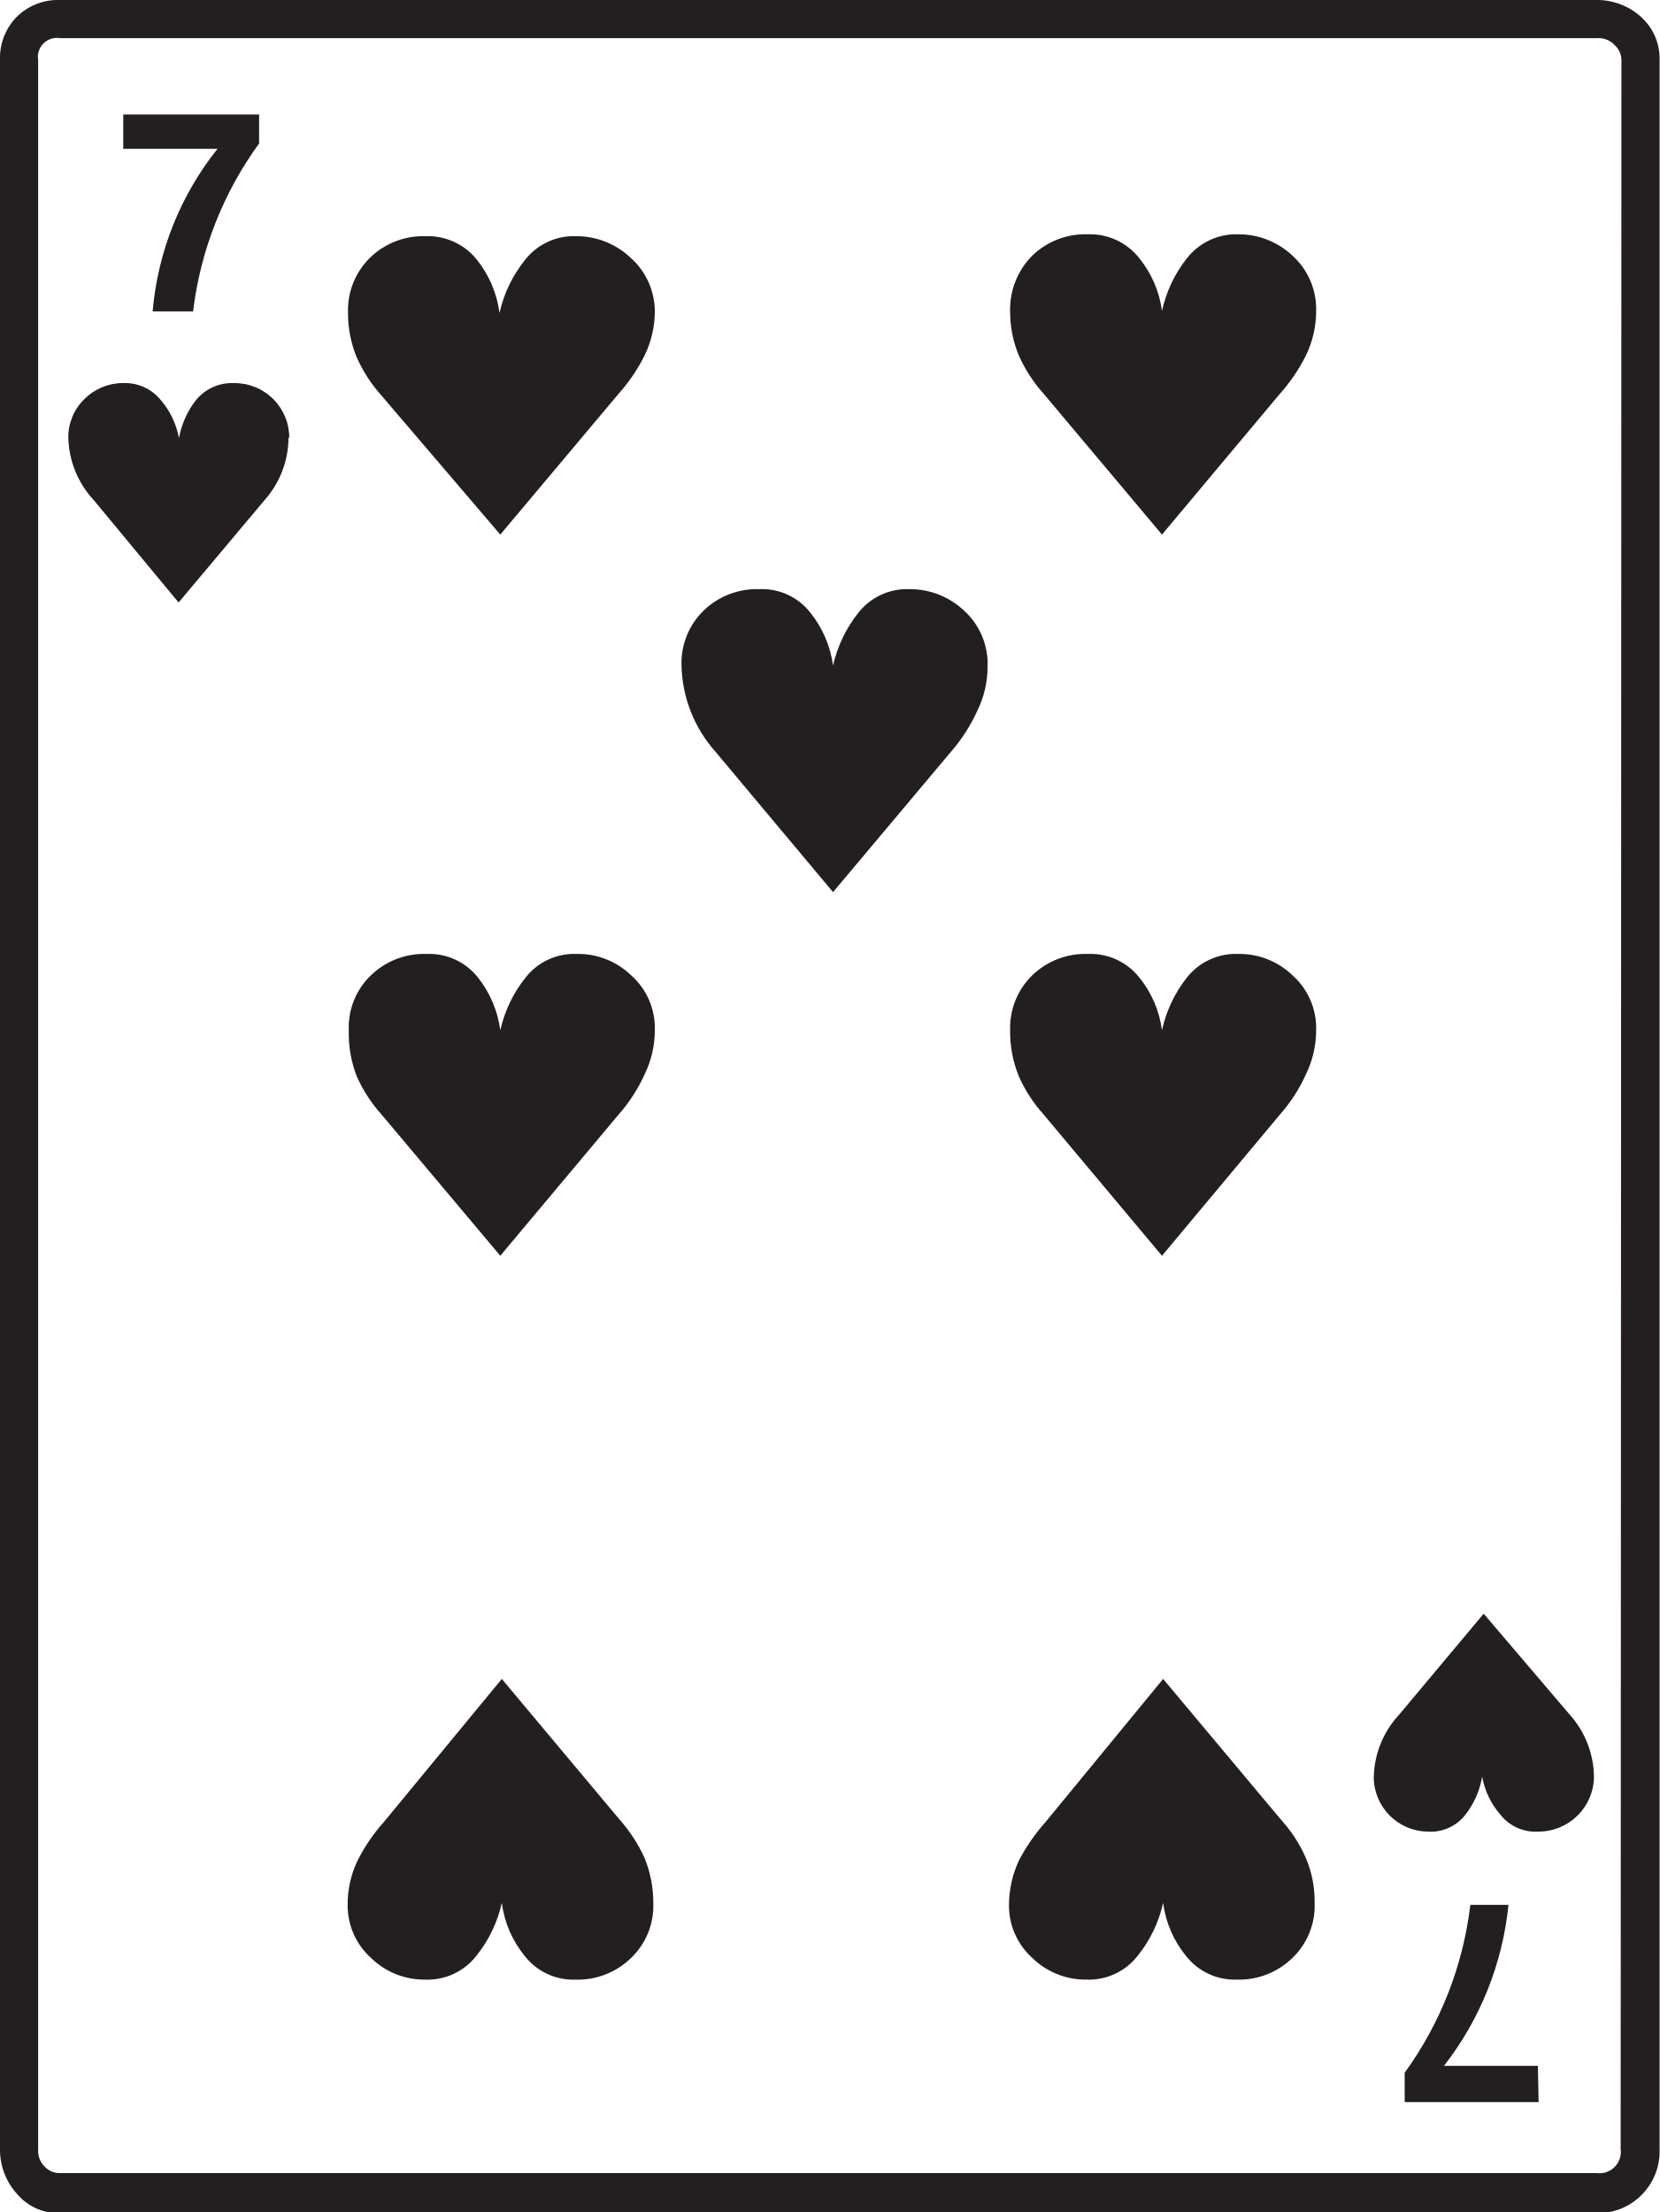
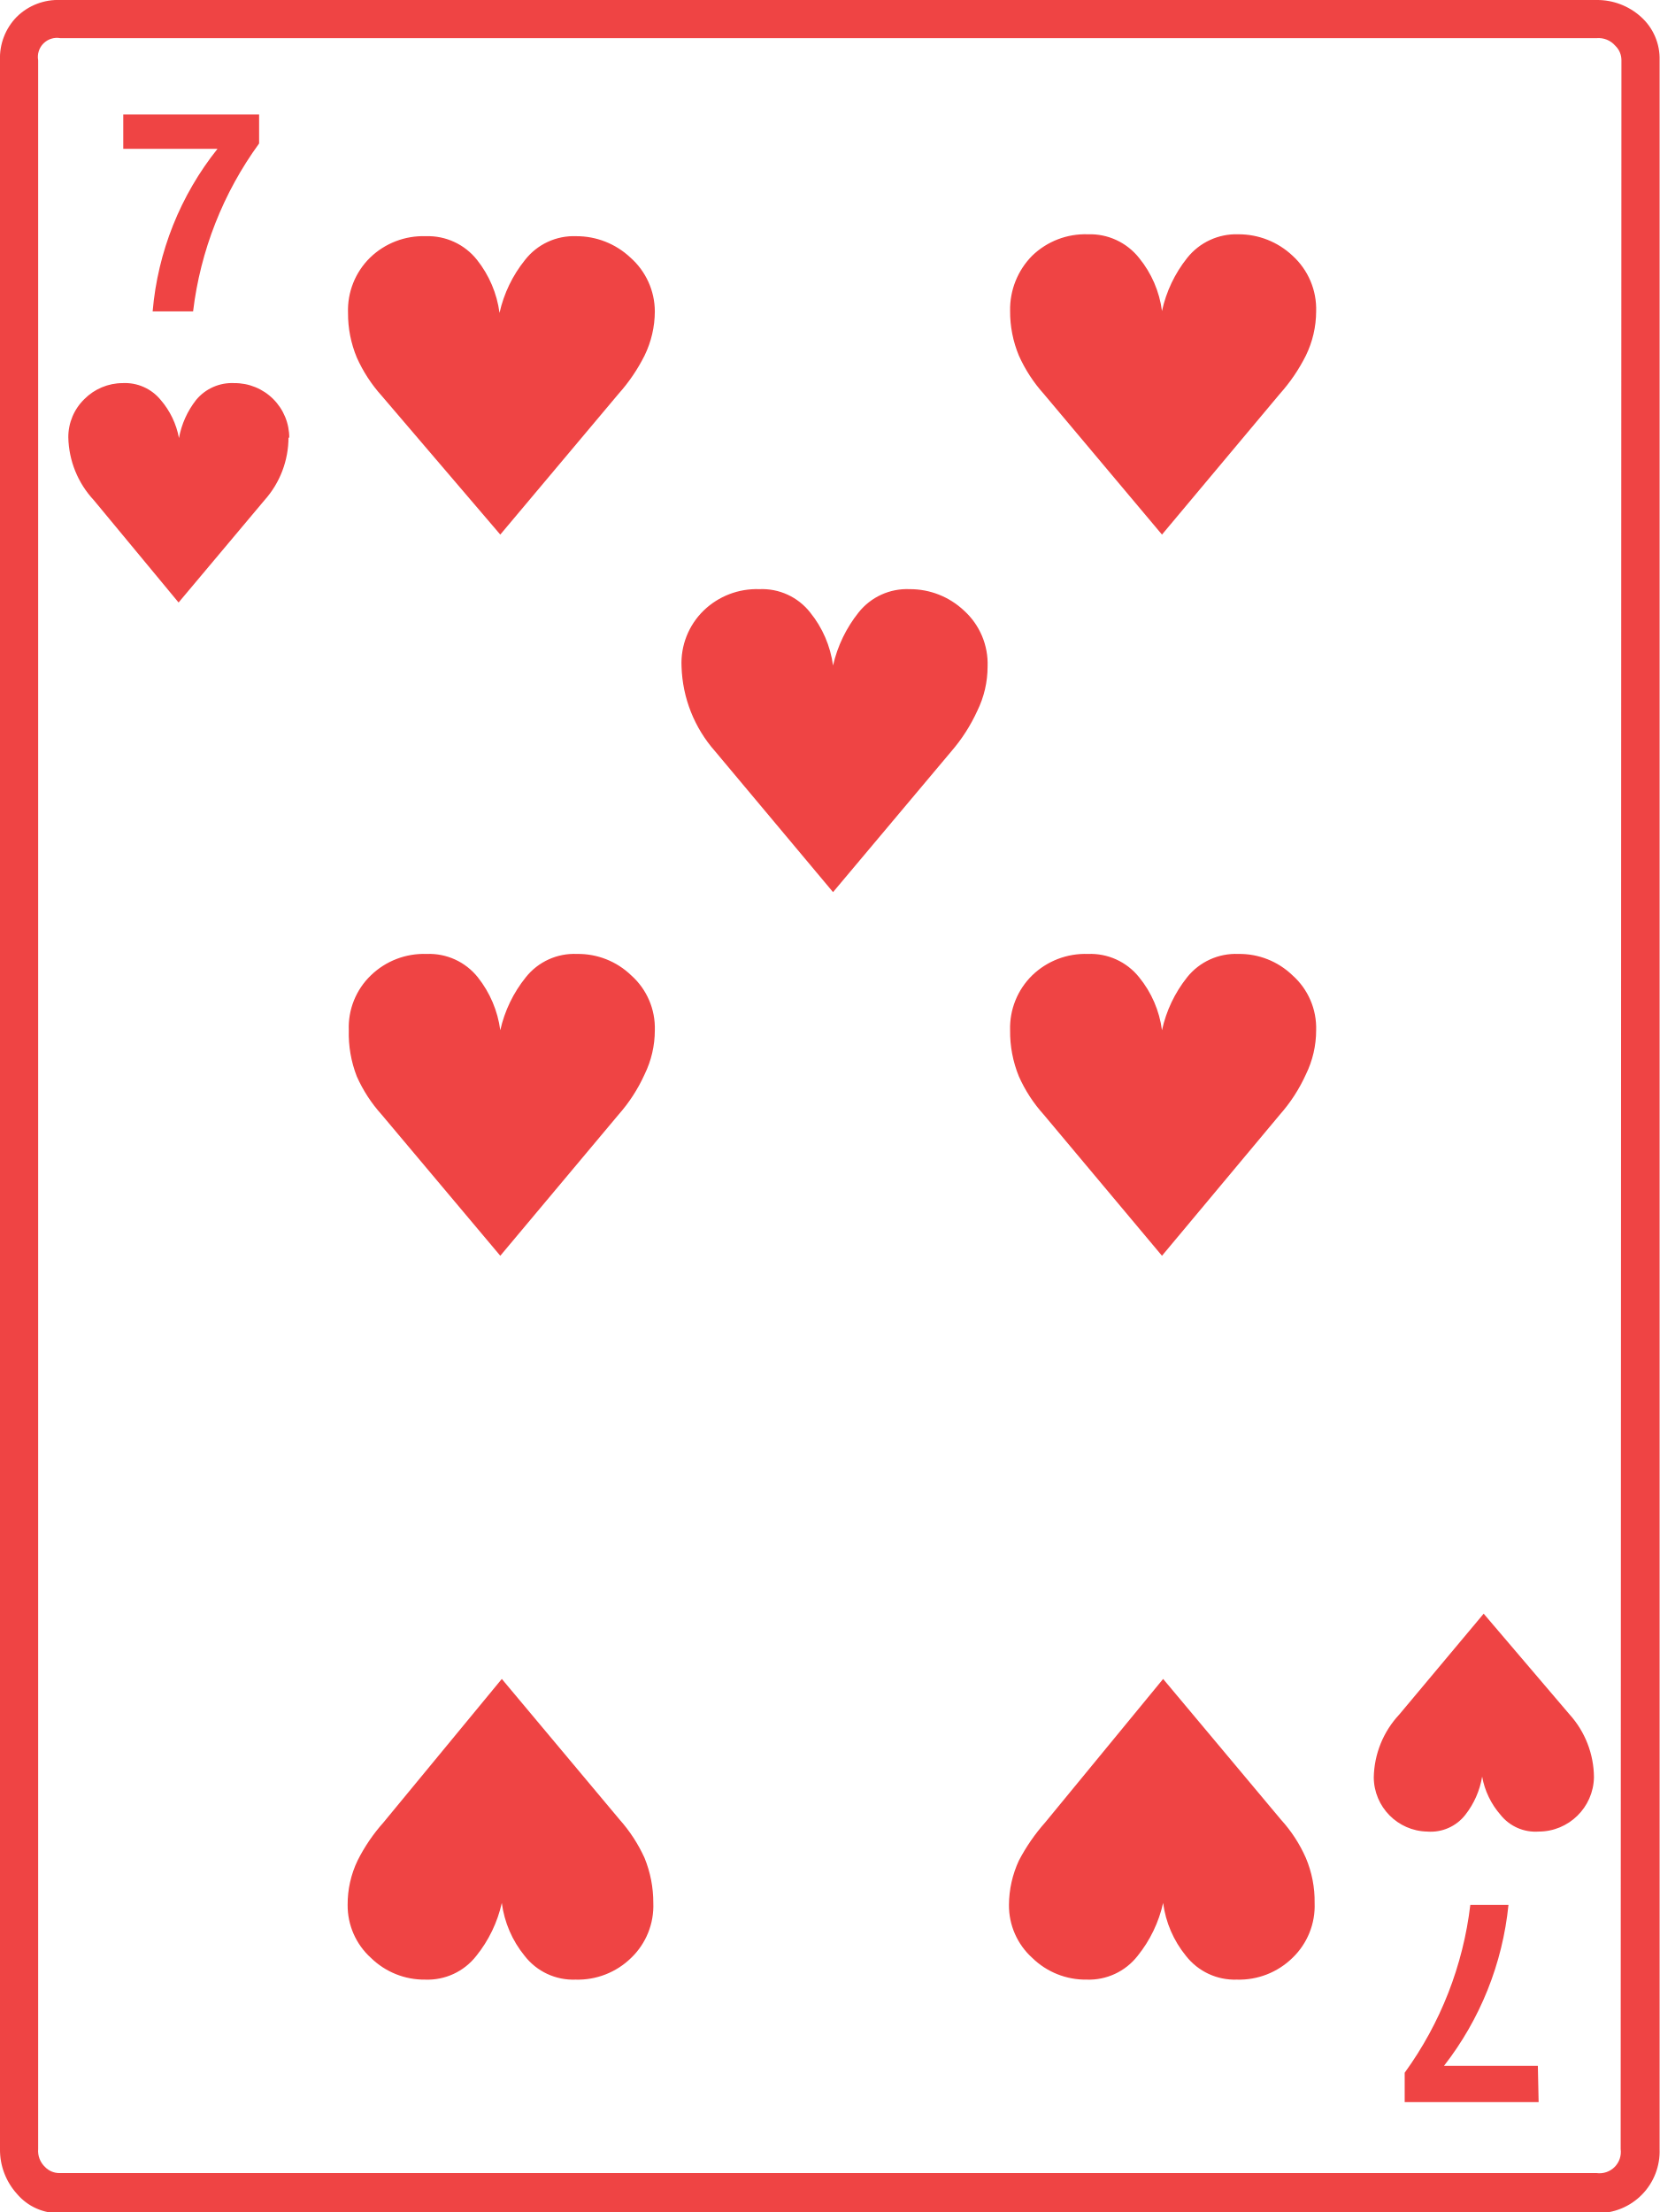
<svg xmlns="http://www.w3.org/2000/svg" viewBox="0 0 43.49 57.97">
  <g id="Layer_2" data-name="Layer 2">
    <g id="Layer_1-2" data-name="Layer 1">
-       <path d="M43.49,56.32A1.62,1.62,0,0,1,41.84,58H1.58a1.43,1.43,0,0,1-1.14-.51A1.72,1.72,0,0,1,0,56.32V1.58A1.54,1.54,0,0,1,.44.44,1.54,1.54,0,0,1,1.58,0H41.84A1.71,1.71,0,0,1,43,.44a1.47,1.47,0,0,1,.49,1.14Zm-1-54.74a.52.52,0,0,0-.16-.38A.58.58,0,0,0,41.84,1H1.58A.5.5,0,0,0,1,1.58V56.32a.58.58,0,0,0,.18.47.52.52,0,0,0,.38.16H41.84a.56.56,0,0,0,.63-.63ZM7.56,11.46a2.47,2.47,0,0,1-.63,1.65L4.68,15.79,2.46,13.11a2.49,2.49,0,0,1-.67-1.65,1.39,1.39,0,0,1,.42-1,1.42,1.42,0,0,1,1-.42,1.21,1.21,0,0,1,1,.44,2.12,2.12,0,0,1,.48,1,2.28,2.28,0,0,1,.45-1,1.22,1.22,0,0,1,1-.44,1.43,1.43,0,0,1,1.44,1.44Zm-.77-7.7a9.38,9.38,0,0,0-1.73,4.4H4A7.91,7.91,0,0,1,5.7,3.9H3.23V3H6.79ZM9.11,49.92a2.65,2.65,0,0,1,.26-1.16,4.59,4.59,0,0,1,.68-1L13.15,44l3.09,3.69a4,4,0,0,1,.65,1,3.1,3.1,0,0,1,.23,1.18,1.89,1.89,0,0,1-.58,1.44,2,2,0,0,1-1.46.57,1.61,1.61,0,0,1-1.33-.62,2.76,2.76,0,0,1-.6-1.39,3.39,3.39,0,0,1-.67,1.39,1.62,1.62,0,0,1-1.34.62,2,2,0,0,1-1.42-.57A1.85,1.85,0,0,1,9.11,49.92ZM17.16,8.16a2.66,2.66,0,0,1-.27,1.16,4.59,4.59,0,0,1-.68,1l-3.1,3.69L10,10.37a3.84,3.84,0,0,1-.65-1,3,3,0,0,1-.23-1.17,1.93,1.93,0,0,1,.58-1.45,2,2,0,0,1,1.46-.56,1.64,1.64,0,0,1,1.34.62,2.83,2.83,0,0,1,.59,1.39,3.39,3.39,0,0,1,.67-1.39,1.62,1.62,0,0,1,1.34-.62,2.06,2.06,0,0,1,1.42.56A1.89,1.89,0,0,1,17.16,8.16Zm0,18.84a2.63,2.63,0,0,1-.27,1.16,4.2,4.2,0,0,1-.68,1.05l-3.1,3.7L10,29.21a3.79,3.79,0,0,1-.65-1A3.1,3.1,0,0,1,9.14,27a1.89,1.89,0,0,1,.58-1.44A2,2,0,0,1,11.18,25a1.63,1.63,0,0,1,1.34.61A2.83,2.83,0,0,1,13.11,27a3.39,3.39,0,0,1,.67-1.39A1.62,1.62,0,0,1,15.12,25a2,2,0,0,1,1.42.56A1.85,1.85,0,0,1,17.16,27Zm8.72-9.53a2.63,2.63,0,0,1-.27,1.16,4.44,4.44,0,0,1-.68,1.06l-3.1,3.69-3.09-3.69a3.51,3.51,0,0,1-.88-2.22A1.92,1.92,0,0,1,18.44,16a2,2,0,0,1,1.46-.56,1.6,1.6,0,0,1,1.33.61,2.8,2.8,0,0,1,.6,1.39,3.46,3.46,0,0,1,.67-1.39,1.62,1.62,0,0,1,1.34-.61,2.06,2.06,0,0,1,1.42.56A1.88,1.88,0,0,1,25.88,17.47Zm.56,32.45a2.8,2.8,0,0,1,.26-1.16,5,5,0,0,1,.69-1L30.48,44l3.09,3.69a3.7,3.7,0,0,1,.65,1,2.92,2.92,0,0,1,.23,1.18,1.89,1.89,0,0,1-.58,1.44,2,2,0,0,1-1.46.57,1.62,1.62,0,0,1-1.33-.62,2.76,2.76,0,0,1-.6-1.39,3.39,3.39,0,0,1-.67,1.39,1.62,1.62,0,0,1-1.33.62,2,2,0,0,1-1.43-.57A1.85,1.85,0,0,1,26.44,49.92ZM34.49,8.16a2.66,2.66,0,0,1-.27,1.16,4.59,4.59,0,0,1-.68,1l-3.09,3.69-3.1-3.69a3.84,3.84,0,0,1-.65-1,3,3,0,0,1-.23-1.17,2,2,0,0,1,.58-1.45,2,2,0,0,1,1.46-.56,1.64,1.64,0,0,1,1.34.62,2.76,2.76,0,0,1,.6,1.39,3.38,3.38,0,0,1,.66-1.39,1.64,1.64,0,0,1,1.34-.62,2.06,2.06,0,0,1,1.42.56A1.89,1.89,0,0,1,34.49,8.16Zm0,18.84a2.63,2.63,0,0,1-.27,1.16,4.2,4.2,0,0,1-.68,1.05l-3.09,3.7-3.1-3.7a3.79,3.79,0,0,1-.65-1A3.1,3.1,0,0,1,26.47,27a1.93,1.93,0,0,1,.58-1.44A2,2,0,0,1,28.51,25a1.63,1.63,0,0,1,1.34.61,2.76,2.76,0,0,1,.6,1.39,3.38,3.38,0,0,1,.66-1.39A1.63,1.63,0,0,1,32.45,25a2,2,0,0,1,1.42.56A1.85,1.85,0,0,1,34.49,27Zm7.28,19.58A1.45,1.45,0,0,1,40.32,48a1.17,1.17,0,0,1-1-.44,2.08,2.08,0,0,1-.48-1,2.21,2.21,0,0,1-.44,1,1.15,1.15,0,0,1-1,.44A1.43,1.43,0,0,1,36,46.58a2.48,2.48,0,0,1,.67-1.65l2.21-2.64,2.25,2.64A2.48,2.48,0,0,1,41.77,46.58Zm-1.45,8.51H36.81v-.77a9.37,9.37,0,0,0,1.72-4.4h1a8.2,8.2,0,0,1-1.69,4.22h2.46Z" style="fill: #231f20" />
+       <path d="M43.49,56.32A1.62,1.62,0,0,1,41.84,58H1.58a1.43,1.43,0,0,1-1.14-.51A1.72,1.72,0,0,1,0,56.32V1.58A1.54,1.54,0,0,1,.44.44,1.54,1.54,0,0,1,1.58,0H41.84A1.71,1.71,0,0,1,43,.44a1.47,1.47,0,0,1,.49,1.14Zm-1-54.74a.52.52,0,0,0-.16-.38A.58.58,0,0,0,41.84,1H1.58A.5.5,0,0,0,1,1.58V56.32a.58.58,0,0,0,.18.47.52.52,0,0,0,.38.16H41.84a.56.56,0,0,0,.63-.63ZM7.56,11.46a2.47,2.47,0,0,1-.63,1.65L4.68,15.79,2.46,13.11a2.49,2.49,0,0,1-.67-1.65,1.39,1.39,0,0,1,.42-1,1.42,1.42,0,0,1,1-.42,1.21,1.21,0,0,1,1,.44,2.12,2.12,0,0,1,.48,1,2.28,2.28,0,0,1,.45-1,1.22,1.22,0,0,1,1-.44,1.43,1.43,0,0,1,1.44,1.44Zm-.77-7.7a9.38,9.38,0,0,0-1.73,4.4H4A7.91,7.91,0,0,1,5.7,3.9H3.23V3H6.79ZM9.11,49.92a2.65,2.65,0,0,1,.26-1.16,4.59,4.59,0,0,1,.68-1L13.15,44l3.09,3.69a4,4,0,0,1,.65,1,3.1,3.1,0,0,1,.23,1.18,1.89,1.89,0,0,1-.58,1.44,2,2,0,0,1-1.46.57,1.61,1.61,0,0,1-1.33-.62,2.76,2.76,0,0,1-.6-1.39,3.39,3.39,0,0,1-.67,1.39,1.62,1.62,0,0,1-1.34.62,2,2,0,0,1-1.42-.57A1.85,1.85,0,0,1,9.11,49.92ZM17.16,8.16a2.66,2.66,0,0,1-.27,1.16,4.59,4.59,0,0,1-.68,1l-3.1,3.69L10,10.37a3.84,3.84,0,0,1-.65-1,3,3,0,0,1-.23-1.17,1.93,1.93,0,0,1,.58-1.45,2,2,0,0,1,1.46-.56,1.64,1.64,0,0,1,1.34.62,2.83,2.83,0,0,1,.59,1.39,3.39,3.39,0,0,1,.67-1.39,1.62,1.62,0,0,1,1.34-.62,2.06,2.06,0,0,1,1.42.56A1.89,1.89,0,0,1,17.16,8.16Zm0,18.84a2.63,2.63,0,0,1-.27,1.16,4.2,4.2,0,0,1-.68,1.05l-3.1,3.7L10,29.21a3.79,3.79,0,0,1-.65-1A3.1,3.1,0,0,1,9.14,27a1.89,1.89,0,0,1,.58-1.44A2,2,0,0,1,11.18,25a1.63,1.63,0,0,1,1.34.61A2.83,2.83,0,0,1,13.11,27a3.39,3.39,0,0,1,.67-1.39A1.62,1.62,0,0,1,15.12,25a2,2,0,0,1,1.42.56A1.85,1.85,0,0,1,17.16,27Zm8.72-9.53a2.63,2.63,0,0,1-.27,1.16,4.44,4.44,0,0,1-.68,1.06l-3.1,3.69-3.09-3.69a3.51,3.51,0,0,1-.88-2.22A1.92,1.92,0,0,1,18.44,16a2,2,0,0,1,1.46-.56,1.6,1.6,0,0,1,1.33.61,2.8,2.8,0,0,1,.6,1.39,3.46,3.46,0,0,1,.67-1.39,1.62,1.62,0,0,1,1.34-.61,2.06,2.06,0,0,1,1.42.56A1.88,1.88,0,0,1,25.88,17.47Zm.56,32.45a2.8,2.8,0,0,1,.26-1.16,5,5,0,0,1,.69-1L30.48,44l3.09,3.69a3.7,3.7,0,0,1,.65,1,2.92,2.92,0,0,1,.23,1.18,1.89,1.89,0,0,1-.58,1.44,2,2,0,0,1-1.46.57,1.62,1.62,0,0,1-1.33-.62,2.76,2.76,0,0,1-.6-1.39,3.39,3.39,0,0,1-.67,1.39,1.62,1.62,0,0,1-1.33.62,2,2,0,0,1-1.43-.57A1.85,1.85,0,0,1,26.44,49.92ZM34.49,8.16a2.66,2.66,0,0,1-.27,1.16,4.59,4.59,0,0,1-.68,1l-3.09,3.69-3.1-3.69a3.84,3.84,0,0,1-.65-1,3,3,0,0,1-.23-1.17,2,2,0,0,1,.58-1.45,2,2,0,0,1,1.46-.56,1.64,1.64,0,0,1,1.34.62,2.76,2.76,0,0,1,.6,1.39,3.38,3.38,0,0,1,.66-1.39,1.64,1.64,0,0,1,1.34-.62,2.06,2.06,0,0,1,1.42.56A1.89,1.89,0,0,1,34.49,8.16Zm0,18.84a2.63,2.63,0,0,1-.27,1.16,4.2,4.2,0,0,1-.68,1.05l-3.09,3.7-3.1-3.7a3.79,3.79,0,0,1-.65-1A3.1,3.1,0,0,1,26.47,27a1.93,1.93,0,0,1,.58-1.44A2,2,0,0,1,28.51,25a1.63,1.63,0,0,1,1.34.61,2.76,2.76,0,0,1,.6,1.39,3.38,3.38,0,0,1,.66-1.39A1.63,1.63,0,0,1,32.45,25a2,2,0,0,1,1.42.56A1.85,1.85,0,0,1,34.49,27Zm7.28,19.58A1.45,1.45,0,0,1,40.32,48a1.17,1.17,0,0,1-1-.44,2.08,2.08,0,0,1-.48-1,2.21,2.21,0,0,1-.44,1,1.15,1.15,0,0,1-1,.44A1.43,1.43,0,0,1,36,46.58a2.48,2.48,0,0,1,.67-1.65l2.21-2.64,2.25,2.64A2.48,2.48,0,0,1,41.77,46.58Zm-1.45,8.51H36.81v-.77a9.37,9.37,0,0,0,1.72-4.4h1a8.2,8.2,0,0,1-1.69,4.22h2.46Z" style="fill: #ef4444" />
    </g>
  </g>
</svg>
